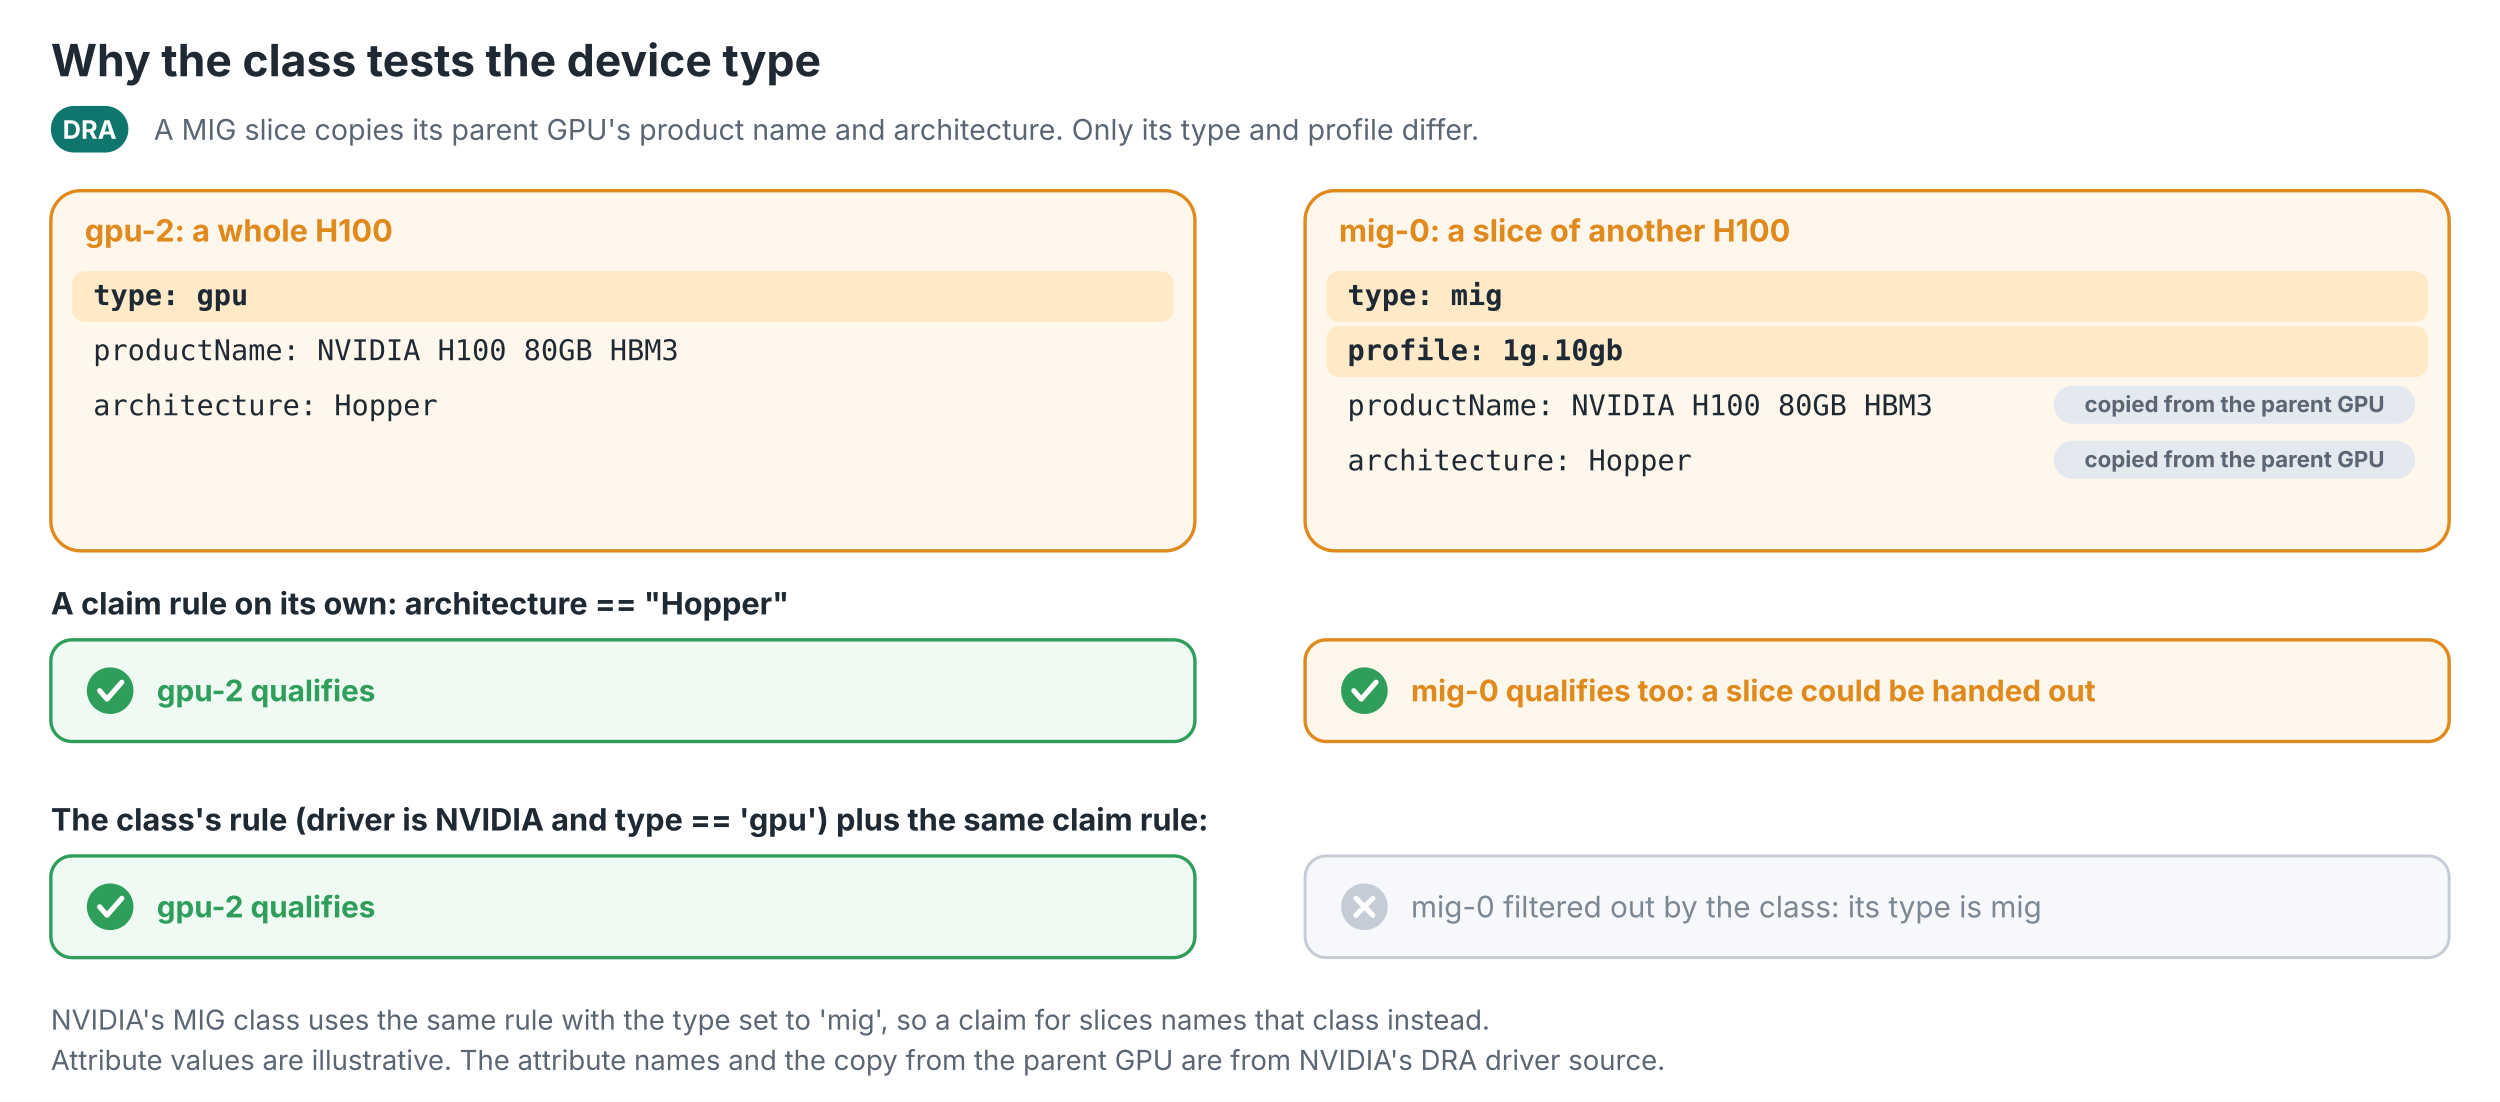
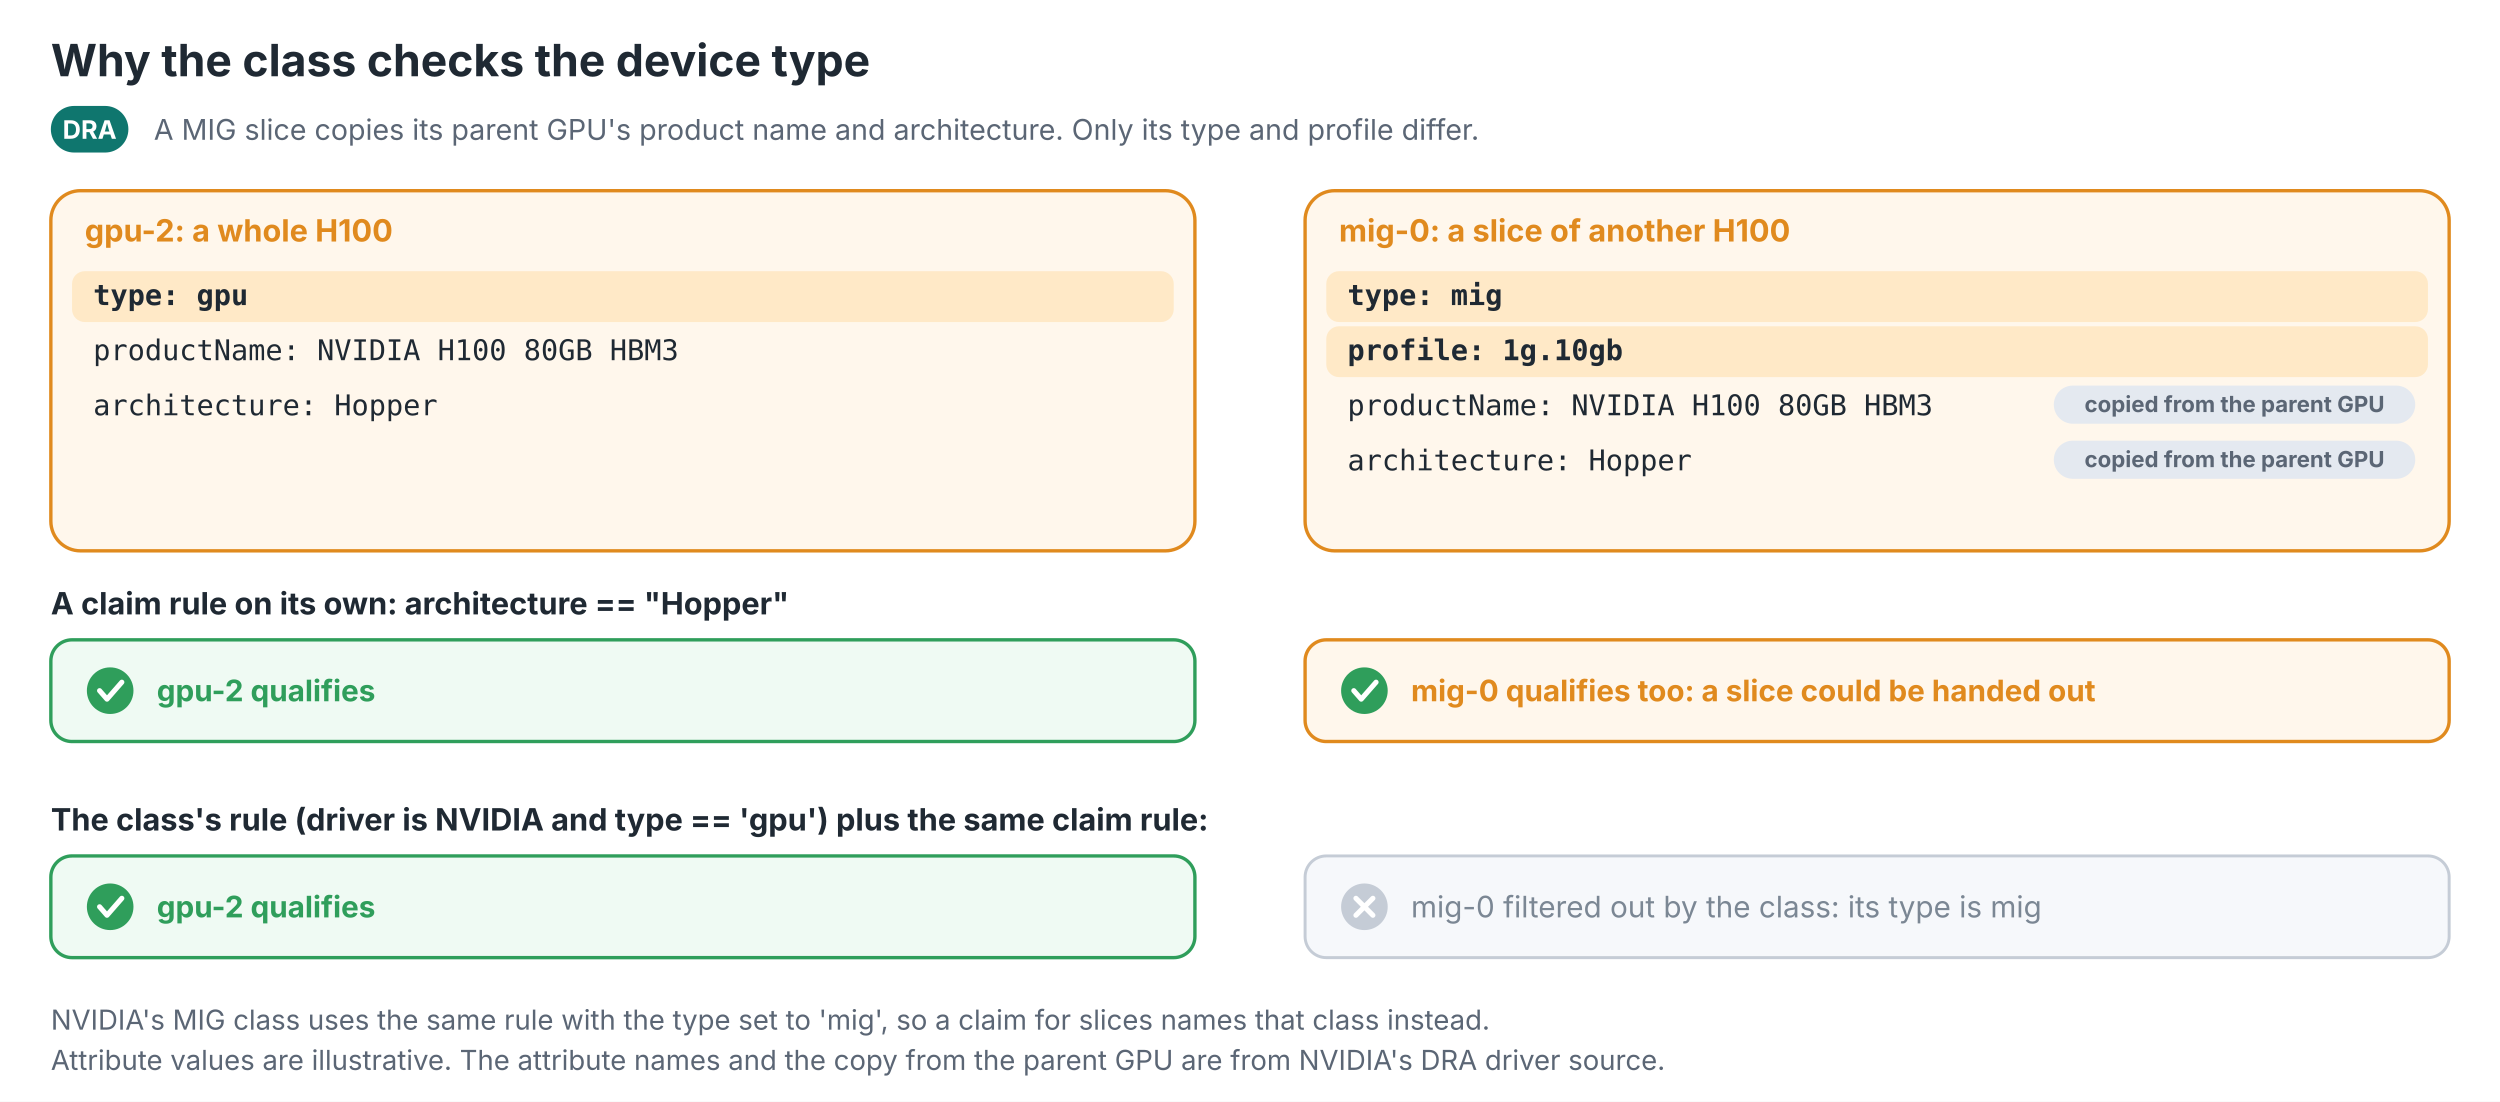
<svg xmlns="http://www.w3.org/2000/svg" viewBox="0 0 1180 520" width="1180" height="520" style="color-scheme: light">
  <rect width="100%" height="100%" fill="#ffffff" />
  <defs>
    <marker id="ar" viewBox="0 0 10 10" refX="9" refY="5" markerWidth="7" markerHeight="7" orient="auto-start-reverse">
      <path d="M0,0 L10,5 L0,10 z" fill="#5b6675" />
    </marker>
  </defs>
-   <text x="24" y="36" font-family="Inter, Segoe UI, Helvetica, Arial, sans-serif" font-size="21" font-weight="700" fill="#1f2933" text-anchor="start">Why the class tests the device type</text>
+   <text x="24" y="36" font-family="Inter, Segoe UI, Helvetica, Arial, sans-serif" font-size="21" font-weight="700" fill="#1f2933" text-anchor="start">Why the class checks the device type</text>
  <rect x="24.0" y="50.0" width="36.6" height="22.0" rx="11" fill="#0f766e" stroke="none" stroke-width="1.6" />
  <text x="42.3" y="65.5" font-family="Inter, Segoe UI, Helvetica, Arial, sans-serif" font-size="12" font-weight="700" fill="#ffffff" text-anchor="middle">DRA</text>
  <text x="72.6" y="66" font-family="Inter, Segoe UI, Helvetica, Arial, sans-serif" font-size="13.5" font-weight="400" fill="#5b6675" text-anchor="start">A MIG slice copies its parent GPU's product name and architecture. Only its type and profile differ.</text>
  <rect x="24.0" y="90.0" width="540.0" height="170.0" rx="14" fill="#fff7ec" stroke="#e08a1e" stroke-width="1.6" />
  <text x="40" y="114" font-family="Inter, Segoe UI, Helvetica, Arial, sans-serif" font-size="14.5" font-weight="700" fill="#e08a1e" text-anchor="start">gpu-2: a whole H100</text>
  <rect x="34.0" y="128.0" width="520.0" height="24.0" rx="6" fill="#ffe9c7" stroke="none" stroke-width="0" />
  <text x="44" y="144" font-family="SFMono-Regular, Menlo, Consolas, monospace" font-size="13.5" font-weight="700" fill="#1f2933" text-anchor="start">type: gpu</text>
  <text x="44" y="170" font-family="SFMono-Regular, Menlo, Consolas, monospace" font-size="13.5" font-weight="400" fill="#1f2933" text-anchor="start">productName: NVIDIA H100 80GB HBM3</text>
  <text x="44" y="196" font-family="SFMono-Regular, Menlo, Consolas, monospace" font-size="13.5" font-weight="400" fill="#1f2933" text-anchor="start">architecture: Hopper</text>
  <rect x="616.0" y="90.0" width="540.0" height="170.0" rx="14" fill="#fff7ec" stroke="#e08a1e" stroke-width="1.6" />
  <text x="632" y="114" font-family="Inter, Segoe UI, Helvetica, Arial, sans-serif" font-size="14.5" font-weight="700" fill="#e08a1e" text-anchor="start">mig-0: a slice of another H100</text>
  <rect x="626.0" y="128.0" width="520.0" height="24.0" rx="6" fill="#ffe9c7" stroke="none" stroke-width="0" />
  <text x="636" y="144" font-family="SFMono-Regular, Menlo, Consolas, monospace" font-size="13.5" font-weight="700" fill="#1f2933" text-anchor="start">type: mig</text>
  <rect x="626.0" y="154.0" width="520.0" height="24.0" rx="6" fill="#ffe9c7" stroke="none" stroke-width="0" />
  <text x="636" y="170" font-family="SFMono-Regular, Menlo, Consolas, monospace" font-size="13.5" font-weight="700" fill="#1f2933" text-anchor="start">profile: 1g.10gb</text>
  <text x="636" y="196" font-family="SFMono-Regular, Menlo, Consolas, monospace" font-size="13.5" font-weight="400" fill="#1f2933" text-anchor="start">productName: NVIDIA H100 80GB HBM3</text>
  <rect x="969.4" y="182.0" width="170.6" height="18.0" rx="9" fill="#e4e9f0" stroke="none" stroke-width="0" />
  <text x="1054.7" y="194.5" font-family="Inter, Segoe UI, Helvetica, Arial, sans-serif" font-size="10.5" font-weight="700" fill="#5b6675" text-anchor="middle">copied from the parent GPU</text>
  <text x="636" y="222" font-family="SFMono-Regular, Menlo, Consolas, monospace" font-size="13.5" font-weight="400" fill="#1f2933" text-anchor="start">architecture: Hopper</text>
  <rect x="969.4" y="208.0" width="170.6" height="18.0" rx="9" fill="#e4e9f0" stroke="none" stroke-width="0" />
  <text x="1054.7" y="220.5" font-family="Inter, Segoe UI, Helvetica, Arial, sans-serif" font-size="10.5" font-weight="700" fill="#5b6675" text-anchor="middle">copied from the parent GPU</text>
  <text x="24" y="290" font-family="Inter, Segoe UI, Helvetica, Arial, sans-serif" font-size="14.5" font-weight="700" fill="#1f2933" text-anchor="start">A claim rule on its own:  architecture == "Hopper"</text>
  <rect x="24.0" y="302.0" width="540.0" height="48.0" rx="10" fill="#effaf3" stroke="#2f9e5b" stroke-width="1.6" />
  <circle cx="52" cy="326" r="11" fill="#2f9e5b" />
  <path d="M47,326 L50.5,330 L57.5,322" stroke="#fff" stroke-width="2.4" fill="none" stroke-linecap="round" stroke-linejoin="round" />
  <text x="74" y="331" font-family="Inter, Segoe UI, Helvetica, Arial, sans-serif" font-size="14" font-weight="700" fill="#2f9e5b" text-anchor="start">gpu-2 qualifies</text>
  <rect x="616.0" y="302.0" width="540.0" height="48.0" rx="10" fill="#fff7ec" stroke="#e08a1e" stroke-width="1.6" />
  <circle cx="644" cy="326" r="11" fill="#2f9e5b" />
  <path d="M639,326 L642.5,330 L649.5,322" stroke="#fff" stroke-width="2.4" fill="none" stroke-linecap="round" stroke-linejoin="round" />
  <text x="666" y="331" font-family="Inter, Segoe UI, Helvetica, Arial, sans-serif" font-size="14" font-weight="700" fill="#e08a1e" text-anchor="start">mig-0 qualifies too: a slice could be handed out</text>
  <text x="24" y="392" font-family="Inter, Segoe UI, Helvetica, Arial, sans-serif" font-size="14.5" font-weight="700" fill="#1f2933" text-anchor="start">The class's rule (driver is NVIDIA and type == 'gpu') plus the same claim rule:</text>
  <rect x="24.0" y="404.0" width="540.0" height="48.0" rx="10" fill="#effaf3" stroke="#2f9e5b" stroke-width="1.6" />
  <circle cx="52" cy="428" r="11" fill="#2f9e5b" />
  <path d="M47,428 L50.5,432 L57.5,424" stroke="#fff" stroke-width="2.4" fill="none" stroke-linecap="round" stroke-linejoin="round" />
  <text x="74" y="433" font-family="Inter, Segoe UI, Helvetica, Arial, sans-serif" font-size="14" font-weight="700" fill="#2f9e5b" text-anchor="start">gpu-2 qualifies</text>
  <rect x="616.0" y="404.0" width="540.0" height="48.0" rx="10" fill="#f6f8fb" stroke="#c5ccd6" stroke-width="1.4" />
  <circle cx="644" cy="428" r="11" fill="#c5ccd6" />
  <path d="M640,424 L648,432 M648,424 L640,432" stroke="#fff" stroke-width="2.4" fill="none" stroke-linecap="round" />
  <text x="666" y="433" font-family="Inter, Segoe UI, Helvetica, Arial, sans-serif" font-size="14" font-weight="400" fill="#7b8794" text-anchor="start">mig-0 filtered out by the class: its type is mig</text>
  <text x="24" y="486" font-family="Inter, Segoe UI, Helvetica, Arial, sans-serif" font-size="13" font-weight="400" fill="#5b6675" text-anchor="start">NVIDIA's MIG class uses the same rule with the type set to 'mig', so a claim for slices names that class instead.</text>
  <text x="24" y="505" font-family="Inter, Segoe UI, Helvetica, Arial, sans-serif" font-size="13" font-weight="400" fill="#5b6675" text-anchor="start">Attribute values are illustrative. The attribute names and the copy from the parent GPU are from NVIDIA's DRA driver source.</text>
</svg>
